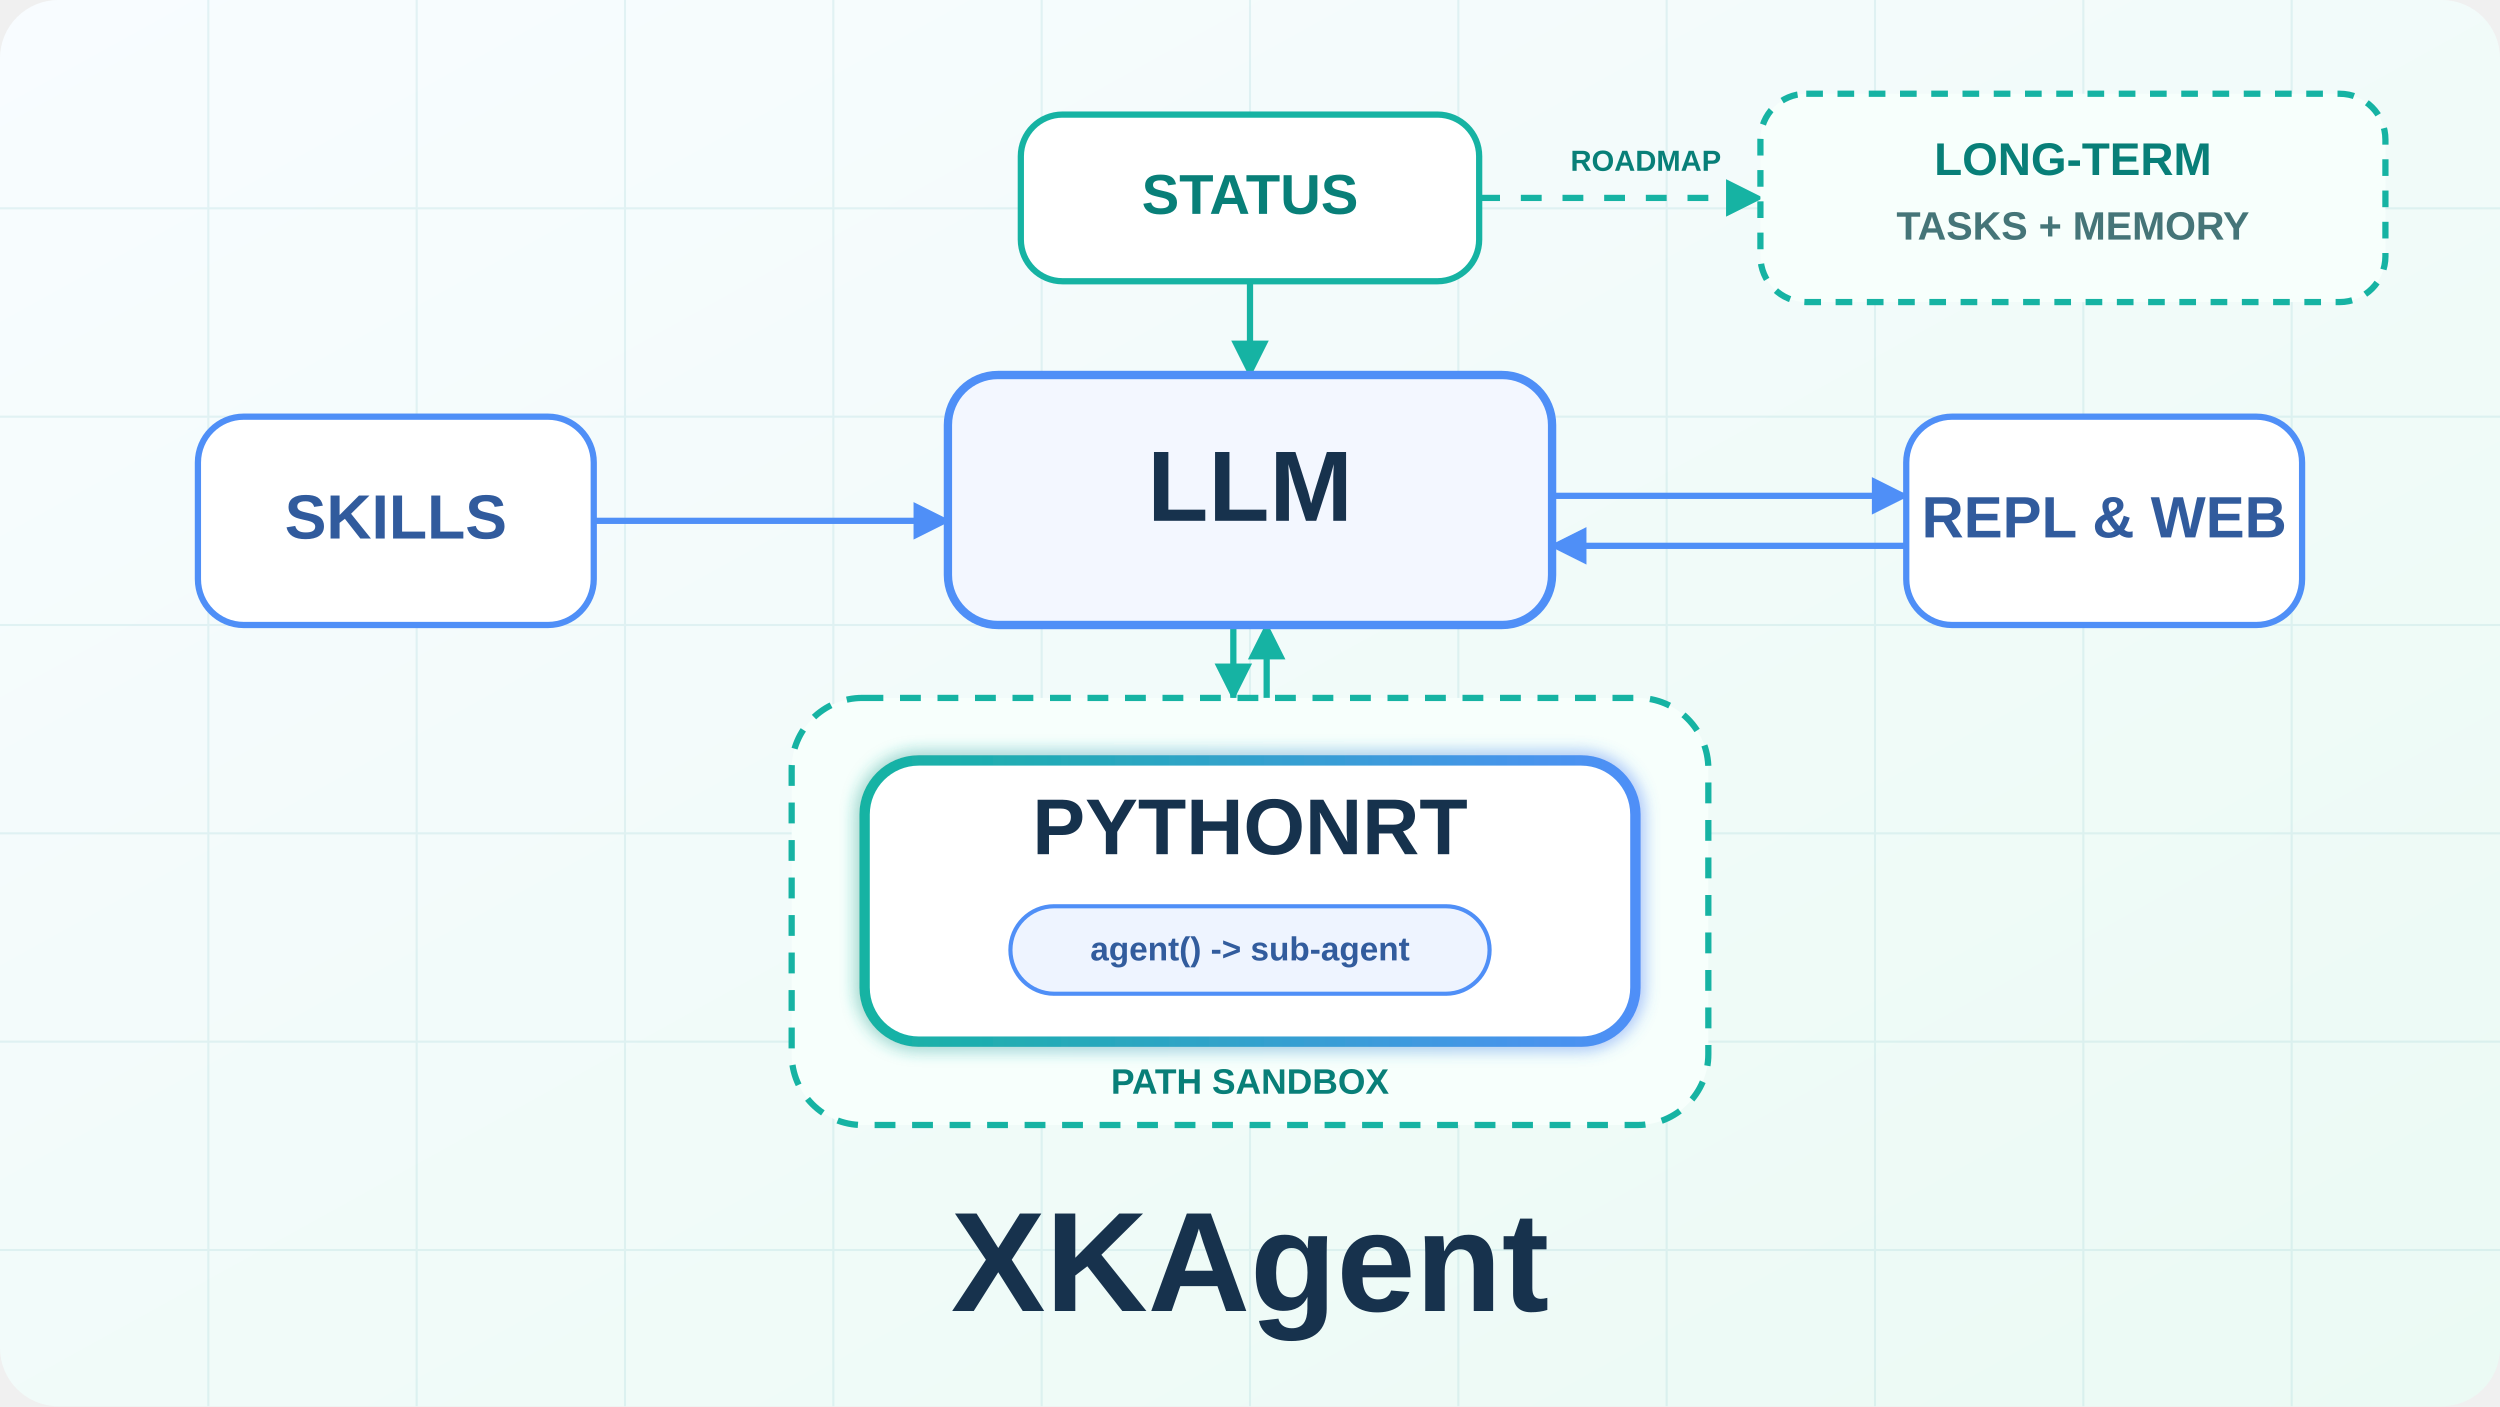
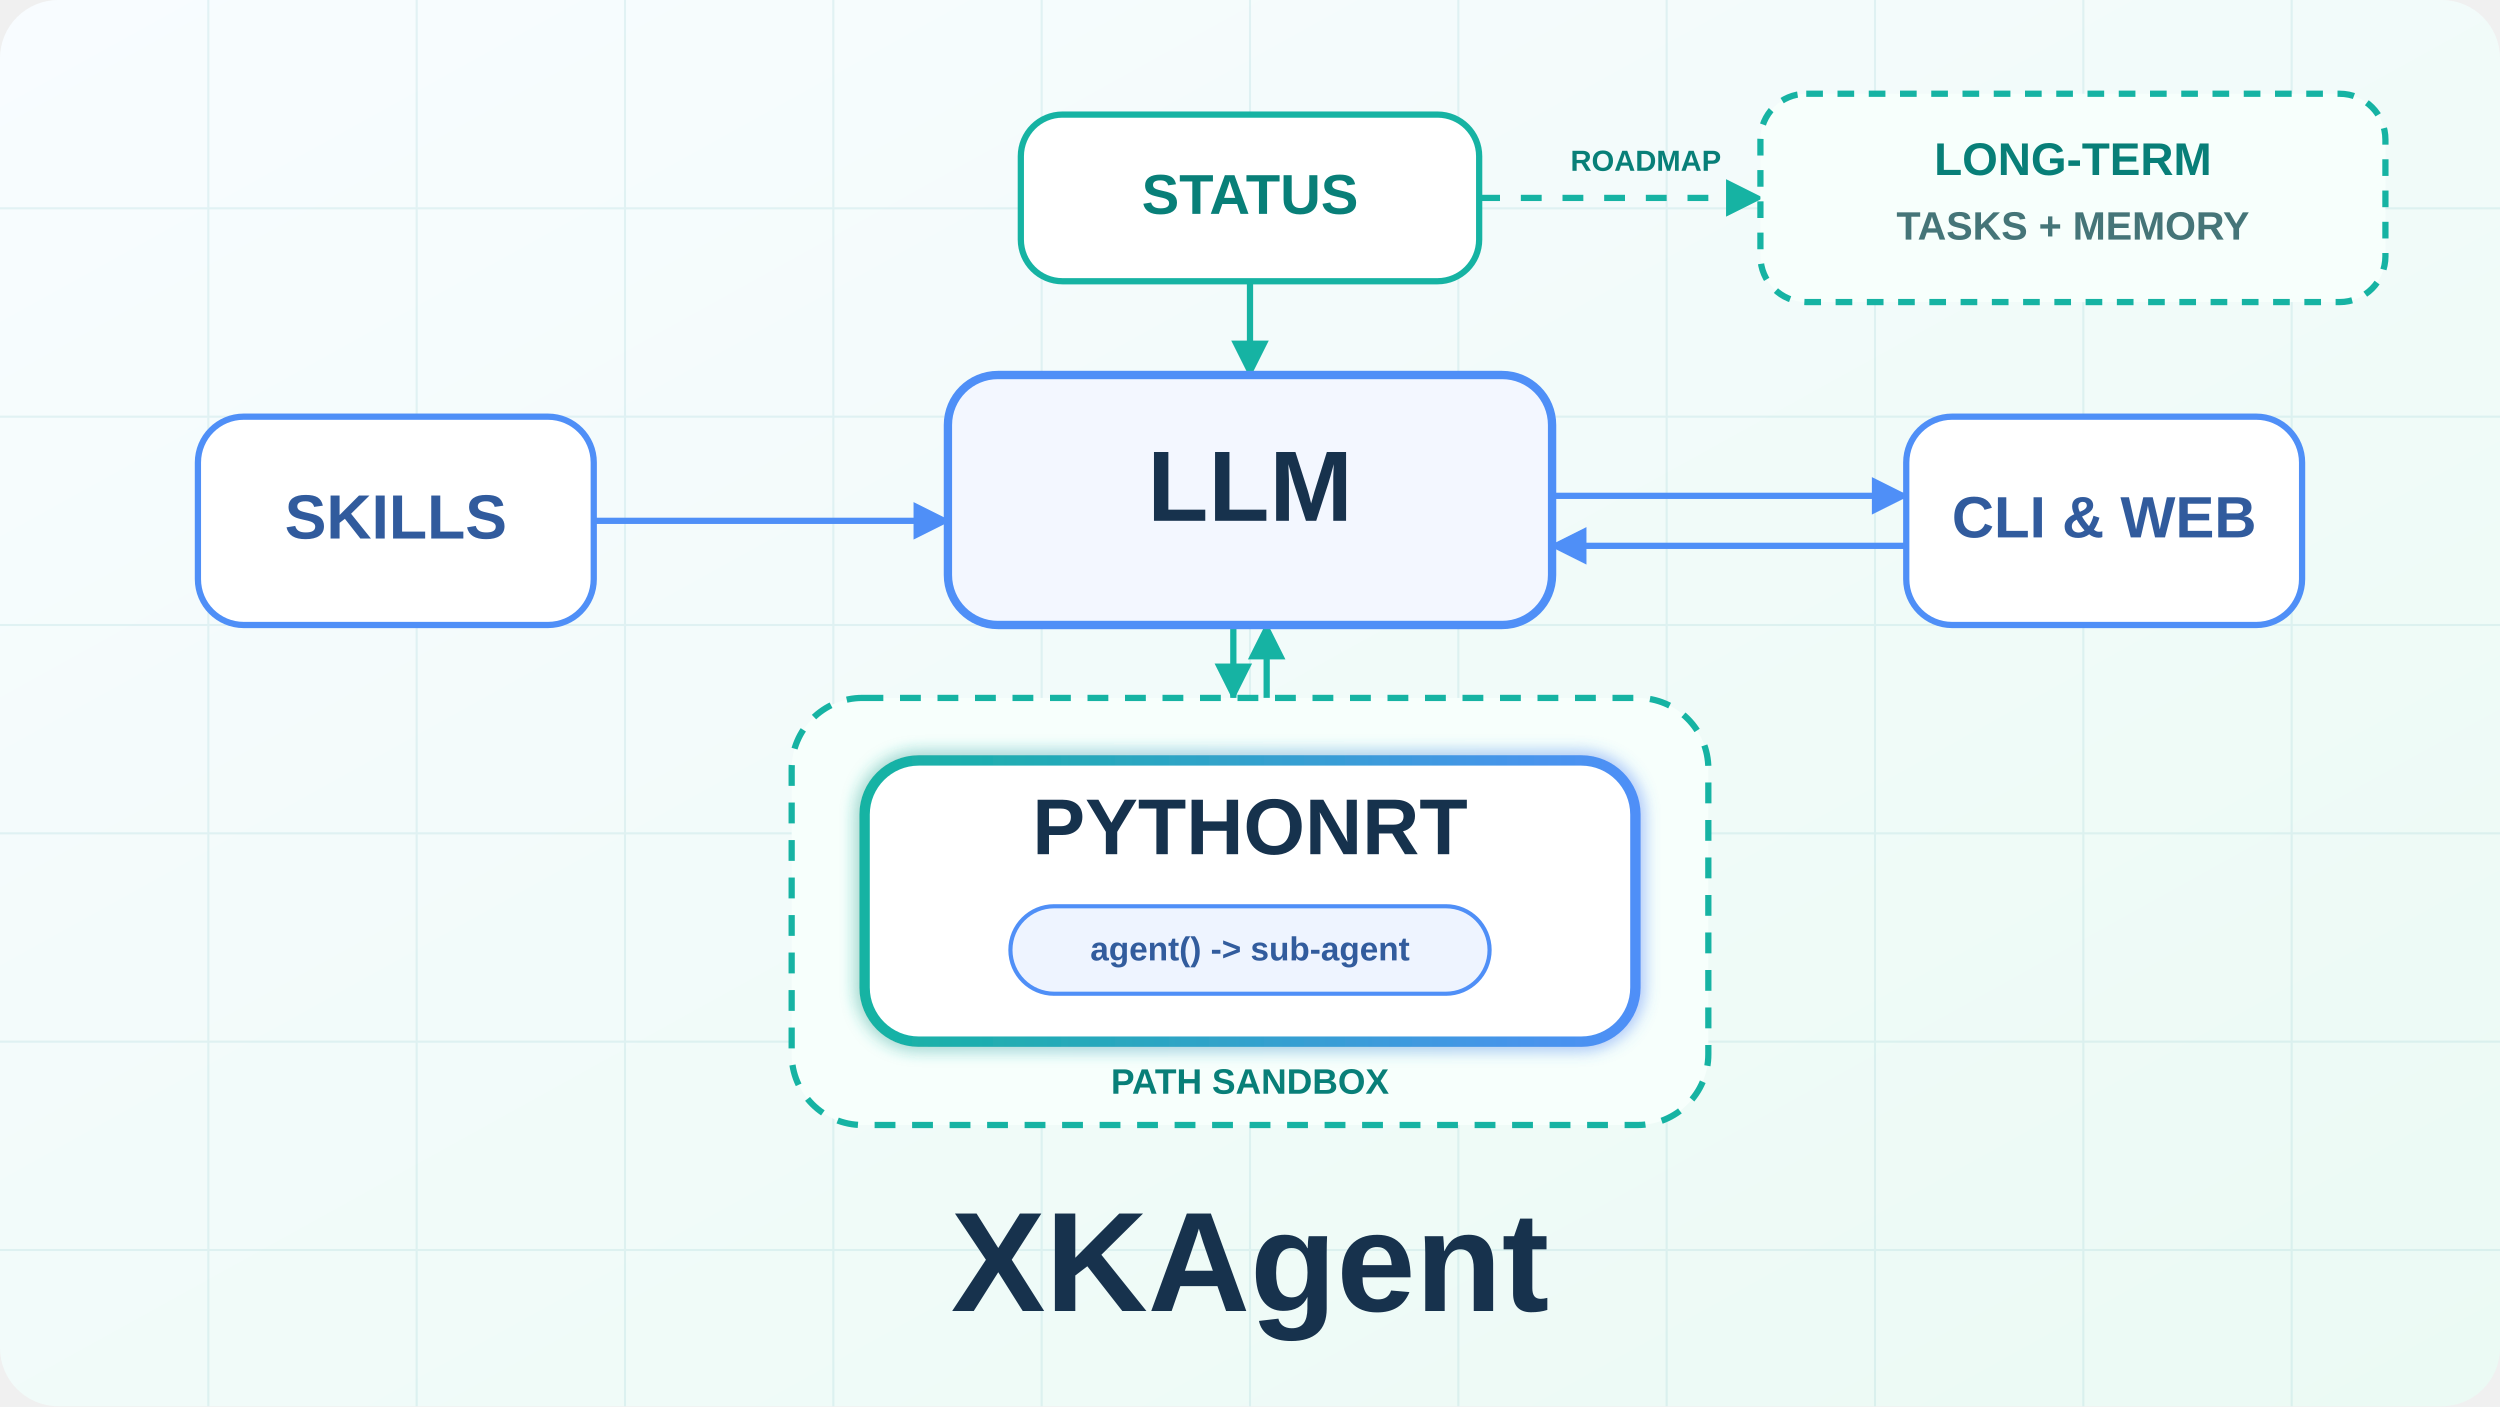
<svg xmlns="http://www.w3.org/2000/svg" width="1200" height="675" viewBox="0 0 1200 675" role="img" aria-labelledby="title desc">
  <defs>
    <linearGradient id="bg" x1="0" y1="0" x2="1" y2="1">
      <stop offset="0" stop-color="#f8fcff" />
      <stop offset="1" stop-color="#ebfaf4" />
    </linearGradient>
    <linearGradient id="accent" x1="0" y1="0" x2="1" y2="0">
      <stop offset="0" stop-color="#16b3a3" />
      <stop offset="1" stop-color="#4f8ff7" />
    </linearGradient>
    <filter id="glow">
      <feGaussianBlur stdDeviation="4" result="b" />
      <feMerge>
        <feMergeNode in="b" />
        <feMergeNode in="SourceGraphic" />
      </feMerge>
    </filter>
    <marker id="arrow-cyan" markerWidth="6" markerHeight="6" refX="5.5" refY="3" orient="auto">
      <path d="M0 0L6 3L0 6Z" fill="#16b3a3" />
    </marker>
    <marker id="arrow-blue" markerWidth="6" markerHeight="6" refX="5.5" refY="3" orient="auto">
      <path d="M0 0L6 3L0 6Z" fill="#4f8ff7" />
    </marker>
  </defs>
  <rect width="1200" height="675" rx="28" fill="url(#bg)" />
  <g opacity=".22" stroke="#94cbd3">
    <path d="M0 100h1200M0 200h1200M0 300h1200M0 400h1200M0 500h1200M0 600h1200" />
    <path d="M100 0v675M200 0v675M300 0v675M400 0v675M500 0v675M600 0v675M700 0v675M800 0v675M900 0v675M1000 0v675M1100 0v675" />
  </g>
  <g fill="none" stroke-width="3">
    <path d="M600 135v45" stroke="#16b3a3" marker-end="url(#arrow-cyan)" />
    <path d="M592 300v35" stroke="#16b3a3" marker-end="url(#arrow-cyan)" />
    <path d="M608 335v-35" stroke="#16b3a3" marker-end="url(#arrow-cyan)" />
    <path d="M285 250h170" stroke="#4f8ff7" marker-end="url(#arrow-blue)" />
    <path d="M745 238h170" stroke="#4f8ff7" marker-end="url(#arrow-blue)" />
    <path d="M915 262H745" stroke="#4f8ff7" marker-end="url(#arrow-blue)" />
    <path d="M710 95h135" stroke="#16b3a3" stroke-dasharray="10 10" marker-end="url(#arrow-cyan)" />
  </g>
  <g font-family="Segoe UI,Arial,sans-serif" text-anchor="middle">
    <rect x="490" y="55" width="220" height="80" rx="20" fill="#ffffff" stroke="#16b3a3" stroke-width="3" />
    <text x="600" y="95" fill="#087f78" font-size="27" font-weight="800" dominant-baseline="middle">STATUS</text>
    <rect x="845" y="45" width="300" height="100" rx="22" fill="#f7fffc" stroke="#16b3a3" stroke-width="3" stroke-dasharray="8 7" />
    <text x="995" y="84" fill="#087f78" font-size="22" font-weight="800">LONG-TERM</text>
    <text x="995" y="115" fill="#457578" font-size="19" font-weight="700">TASKS + MEMORY</text>
    <text x="790" y="82" fill="#087f78" font-size="14" font-weight="700">ROADMAP</text>
    <rect x="455" y="180" width="290" height="120" rx="24" fill="#f3f7ff" stroke="#4f8ff7" stroke-width="4" />
    <text x="600" y="250" fill="#17324d" font-size="48" font-weight="800">LLM</text>
    <rect x="95" y="200" width="190" height="100" rx="22" fill="#ffffff" stroke="#4f8ff7" stroke-width="3" />
    <text x="190" y="250" fill="#315b9d" font-size="30" font-weight="800" dominant-baseline="middle">SKILLS</text>
    <rect x="915" y="200" width="190" height="100" rx="22" fill="#ffffff" stroke="#4f8ff7" stroke-width="3" />
-     <text x="1010" y="250" fill="#315b9d" font-size="28" font-weight="800" dominant-baseline="middle">REPL &amp; WEB</text>
+     <text x="1010" y="250" fill="#315b9d" font-size="28" font-weight="800" dominant-baseline="middle">CLI &amp; WEB</text>
    <rect x="380" y="335" width="440" height="205" rx="34" fill="#f7fffc" stroke="#16b3a3" stroke-width="3" stroke-dasharray="10 8" />
    <text x="600" y="525" fill="#087f78" font-size="17" font-weight="700">PATH SANDBOX</text>
    <g filter="url(#glow)">
      <rect x="415" y="365" width="370" height="135" rx="26" fill="#ffffff" stroke="url(#accent)" stroke-width="5" />
      <text x="600" y="410" fill="#17324d" font-size="38" font-weight="800">PYTHONRT</text>
      <rect x="485" y="435" width="230" height="42" rx="21" fill="#eef4ff" stroke="#4f8ff7" stroke-width="2" />
      <text x="600" y="461" fill="#315b9d" font-size="16" font-weight="700">agent() -&gt; sub-agent</text>
    </g>
    <text x="600" y="610" fill="#17324d" font-size="68" font-weight="800" dominant-baseline="middle">XKAgent</text>
  </g>
</svg>
